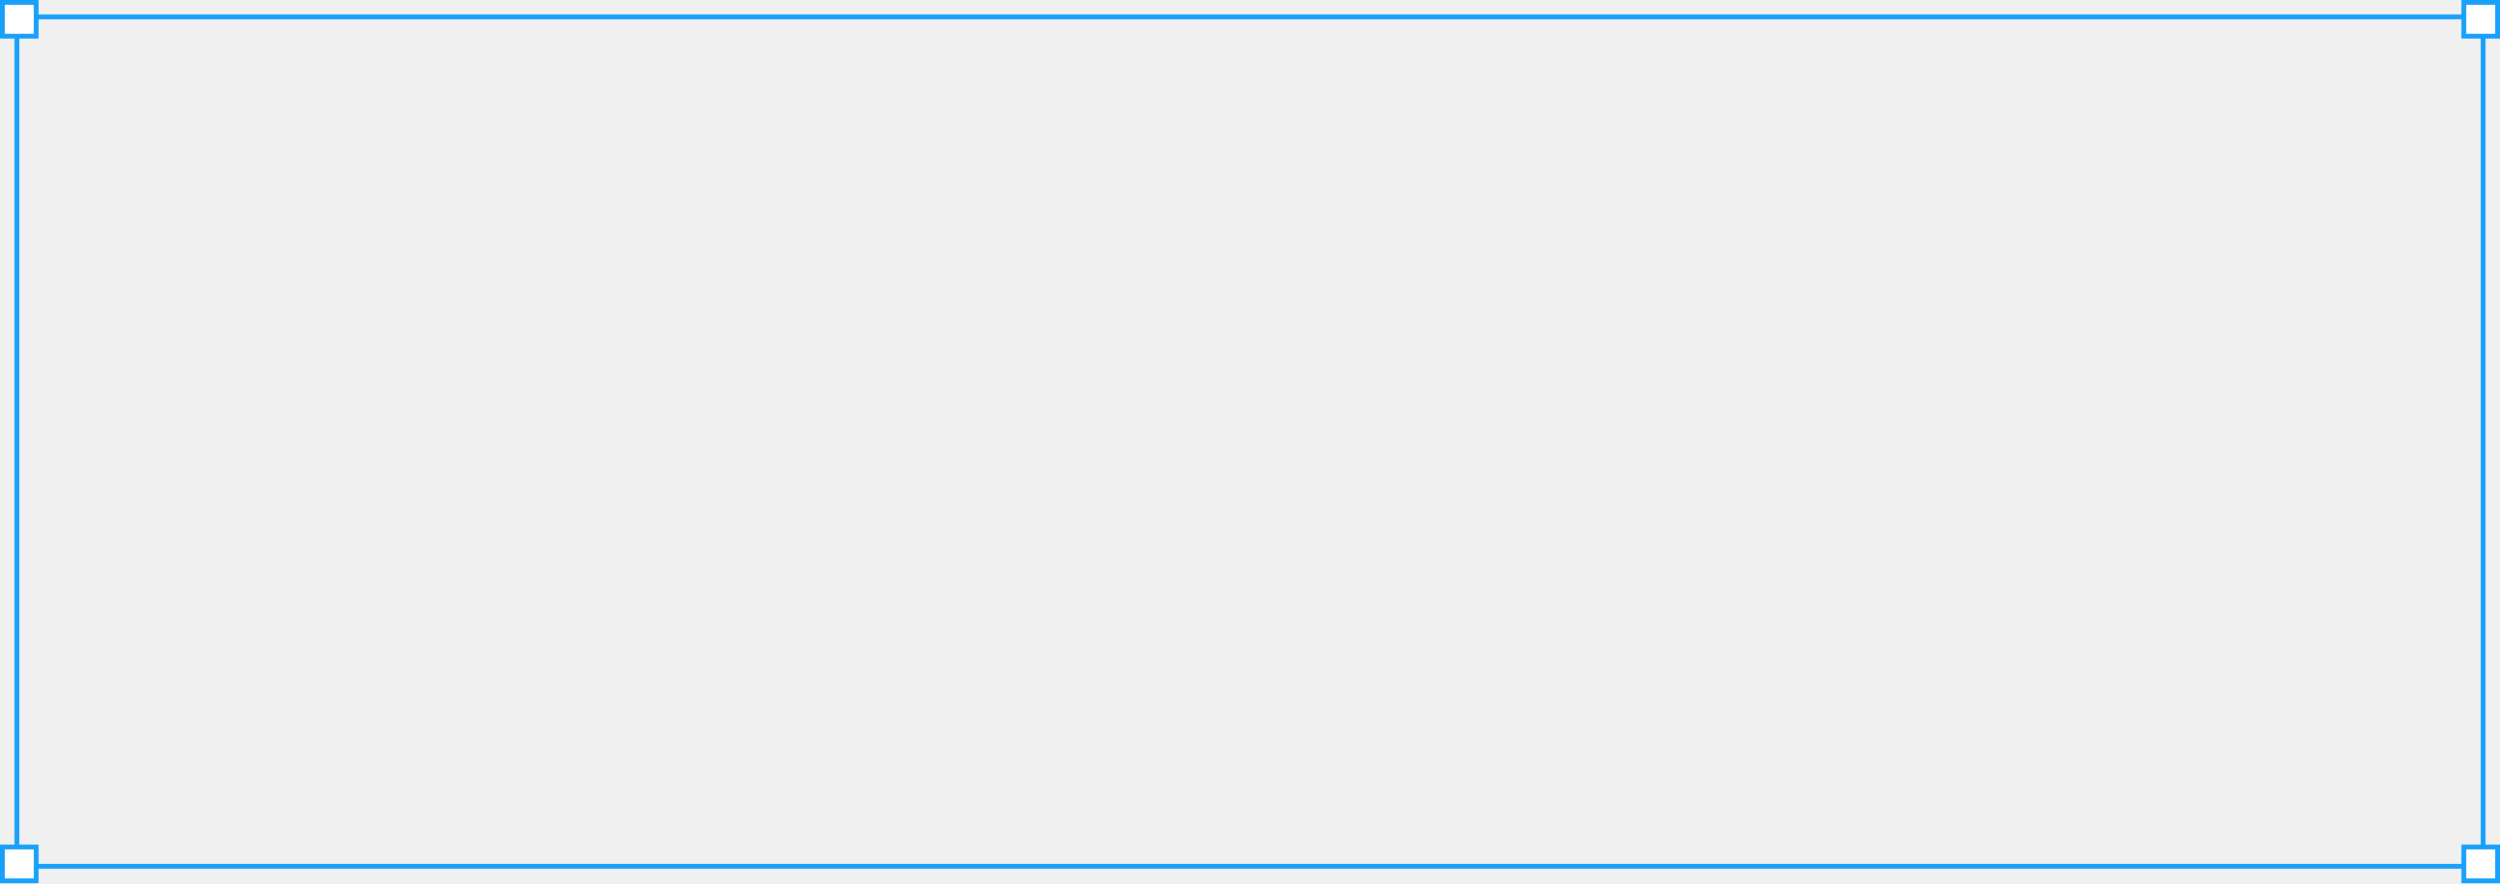
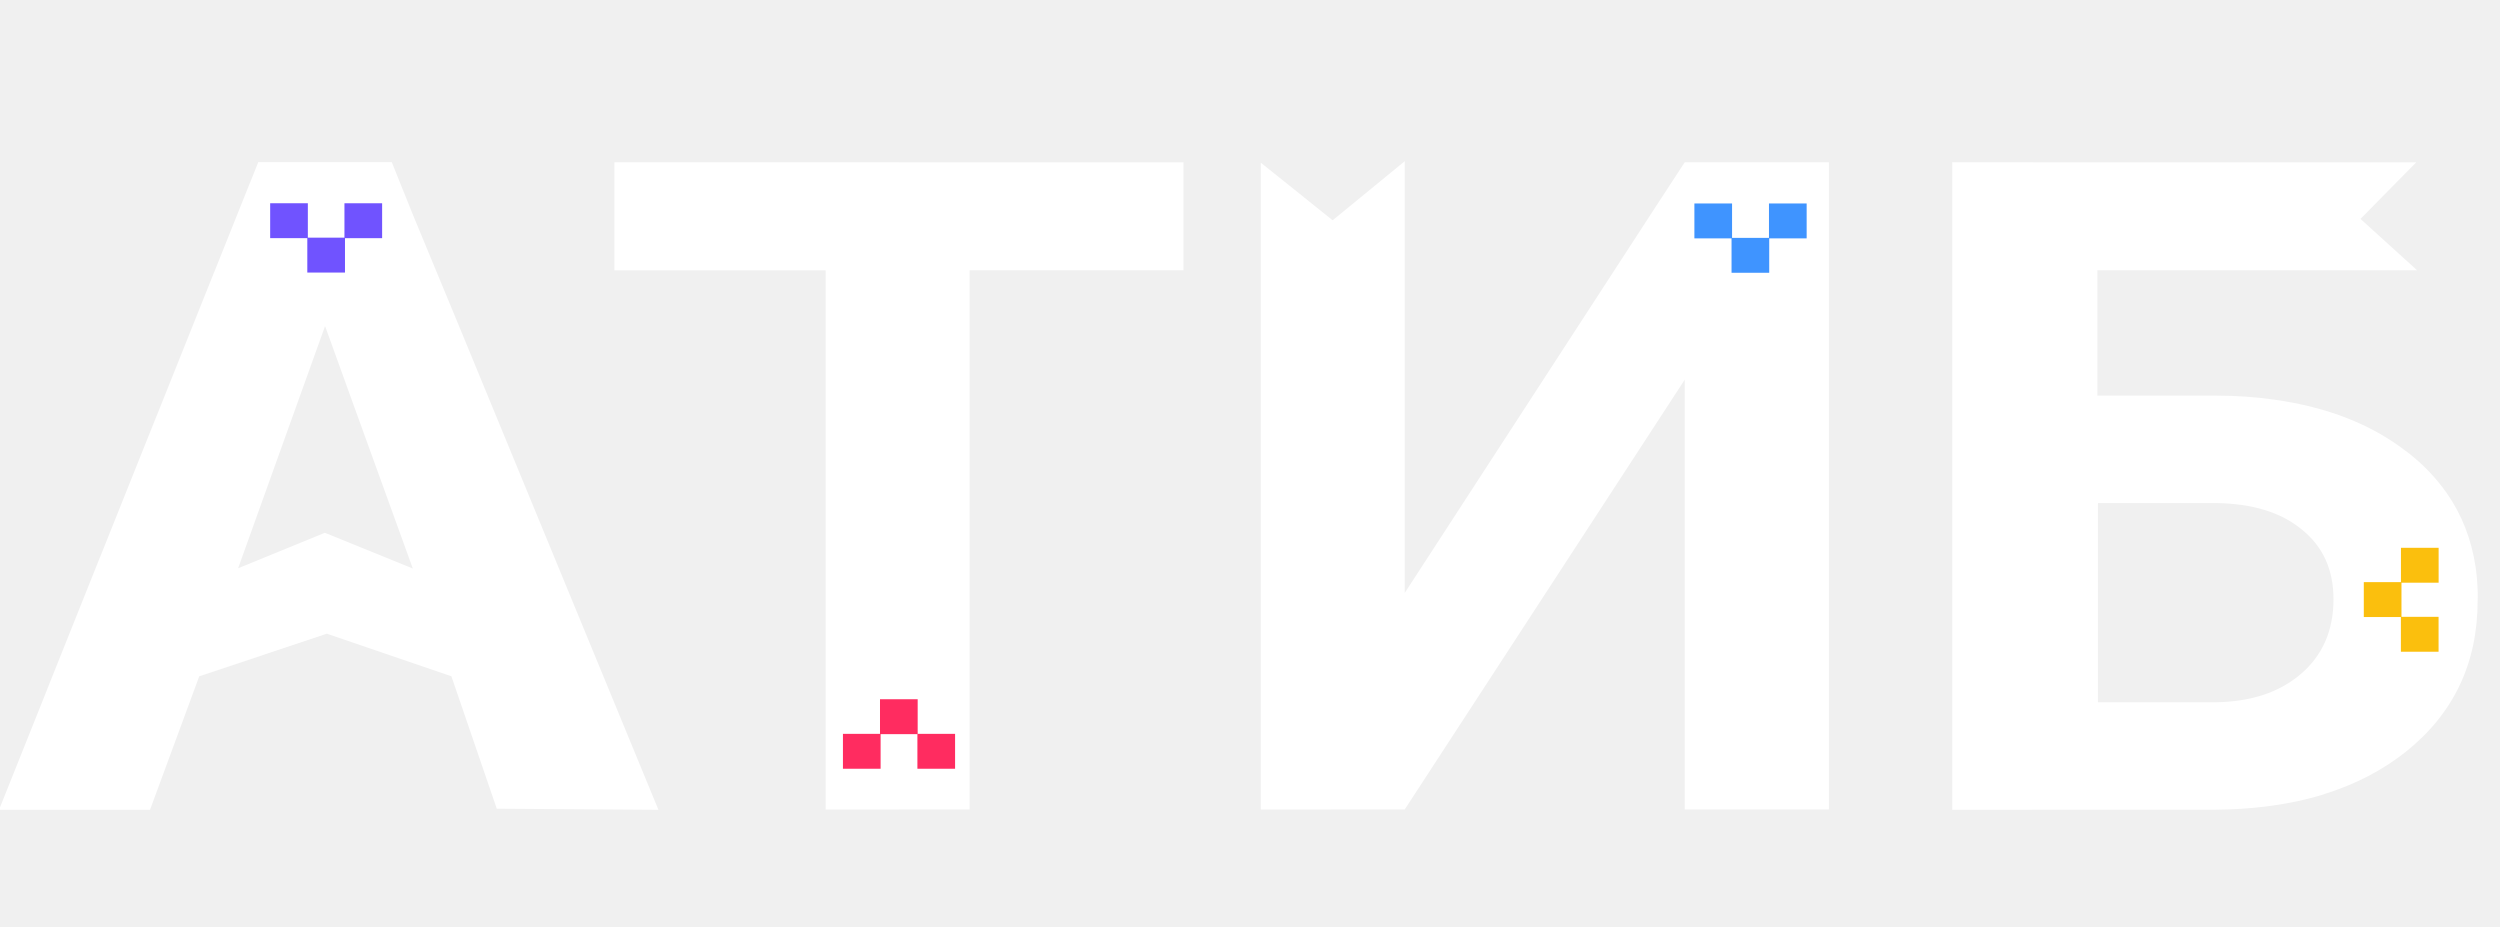
- <svg xmlns="http://www.w3.org/2000/svg" width="518" height="183" viewBox="0 0 518 183" fill="none">
-   <rect x="3.5" y="3.5" width="511" height="176" stroke="#18A0FB" />
-   <rect x="0.5" y="0.5" width="7" height="7" fill="white" stroke="#18A0FB" stroke-linecap="square" />
-   <rect x="0.5" y="175.5" width="7" height="7" fill="white" stroke="#18A0FB" stroke-linecap="square" />
-   <rect x="510.5" y="0.5" width="7" height="7" fill="white" stroke="#18A0FB" stroke-linecap="square" />
-   <rect x="510.5" y="175.5" width="7" height="7" fill="white" stroke="#18A0FB" stroke-linecap="square" />
+ <svg xmlns="http://www.w3.org/2000/svg" width="499" height="185" viewBox="0 0 499 185" fill="none">
+   <g clip-path="url(#clip0_87_85)">
+     <path d="M122.661 32.396V53.951H164.816V161.565H193.531V53.951H236.219V32.396H122.661Z" fill="white" />
+     <path opacity="0.4" d="M179.381 32.396V161.565H164.816V53.951H122.661V32.396H179.381Z" fill="white" />
+     <path d="M91.518 64.83L82.519 43.11L78.611 33.401L78.197 32.359H51.553L47.942 41.355L15.082 123.408L-0.193 161.638H29.943L39.771 134.981L64.934 126.59L65.23 126.48L90.097 134.981L99.156 161.419L131.423 161.638L91.518 64.83ZM64.993 106.405L64.816 106.35L47.528 113.426L54.869 92.967L64.875 65.104L64.993 65.378L70.618 80.955L82.4 113.481L64.993 106.405Z" fill="white" />
+     <path d="M365.053 32.394V161.563H336.278V75.779L280.387 161.563H251.671V32.504L265.703 43.748L265.999 43.967L280.387 32.175V118.342L330.357 41.444L335.804 33.107L336.278 32.394H365.053Z" fill="white" />
+     <path d="M494.479 116.644C494.42 115.437 494.302 114.285 494.124 113.133C493.295 107.648 491.4 102.767 488.381 98.434C486.545 95.856 484.414 93.443 481.75 91.249C481.276 90.81 480.743 90.426 480.151 89.987C473.224 84.667 464.521 81.266 454.041 79.785C450.311 79.237 446.344 78.963 442.2 78.963C441.844 78.963 441.489 78.963 441.075 78.963H418.635V53.951H482.46L471.152 43.695L482.283 32.396H389.683V161.62H442.2C449.008 161.565 455.284 160.797 460.909 159.371C461.975 159.097 463.04 158.822 464.106 158.439C470.204 156.519 475.592 153.721 480.21 150.047C489.743 142.423 494.538 132.385 494.538 119.825C494.598 118.728 494.538 117.686 494.479 116.644ZM459.192 134.579C454.929 138.199 449.304 140.064 442.259 140.174C442.081 140.174 441.844 140.174 441.667 140.174H418.754V100.408H442.318C449.6 100.518 455.343 102.273 459.488 105.729C463.692 109.129 465.764 113.737 465.764 119.606C465.764 125.858 463.573 130.85 459.192 134.579Z" fill="white" />
+     <path d="M479.23 109.341V116.307H486.749V109.341H479.23Z" fill="#FBBF0D" />
+     <path d="M471.815 116.194V123.16H479.334V116.194H471.815Z" fill="#FBBF0D" />
+     <path d="M479.218 123.12V130.085H486.738V123.12H479.218Z" fill="#FBBF0D" />
+     <path d="M338.201 47.579H345.72V40.613H338.201V47.579Z" fill="#3F94FF" />
+     <path d="M345.617 54.445H353.136V47.48H345.617V54.445Z" fill="#3F94FF" />
+     <path d="M353.088 47.579H360.607V40.613H353.088V47.579Z" fill="#3F94FF" />
+     <path d="M190.634 146.477H183.114V153.442H190.634V146.477Z" fill="#FF2C60" />
+     <path d="M183.167 139.569H175.647V146.535H183.167V139.569Z" fill="#FF2C60" />
+     <path d="M175.769 146.477H168.25V153.442H175.769V146.477Z" fill="#FF2C60" />
+     <path d="M61.445 40.568H53.926V47.533H61.445V40.568Z" fill="#7053FF" />
+     <path d="M61.339 54.403H68.859V47.437H61.339V54.403Z" fill="#7053FF" />
+     <path d="M68.752 47.538H76.272V40.572H68.752V47.538Z" fill="#7053FF" />
+     <path opacity="0.4" d="M405.669 32.396H389.683V161.62H405.669V32.396Z" fill="white" />
+     <path opacity="0.4" d="M265.703 43.746V161.561H251.671V32.502L265.703 43.746Z" fill="white" />
+   </g>
+   <defs>
+     <clipPath id="clip0_87_85">
+       <rect width="499" height="185" fill="white" />
+     </clipPath>
+   </defs>
</svg>
